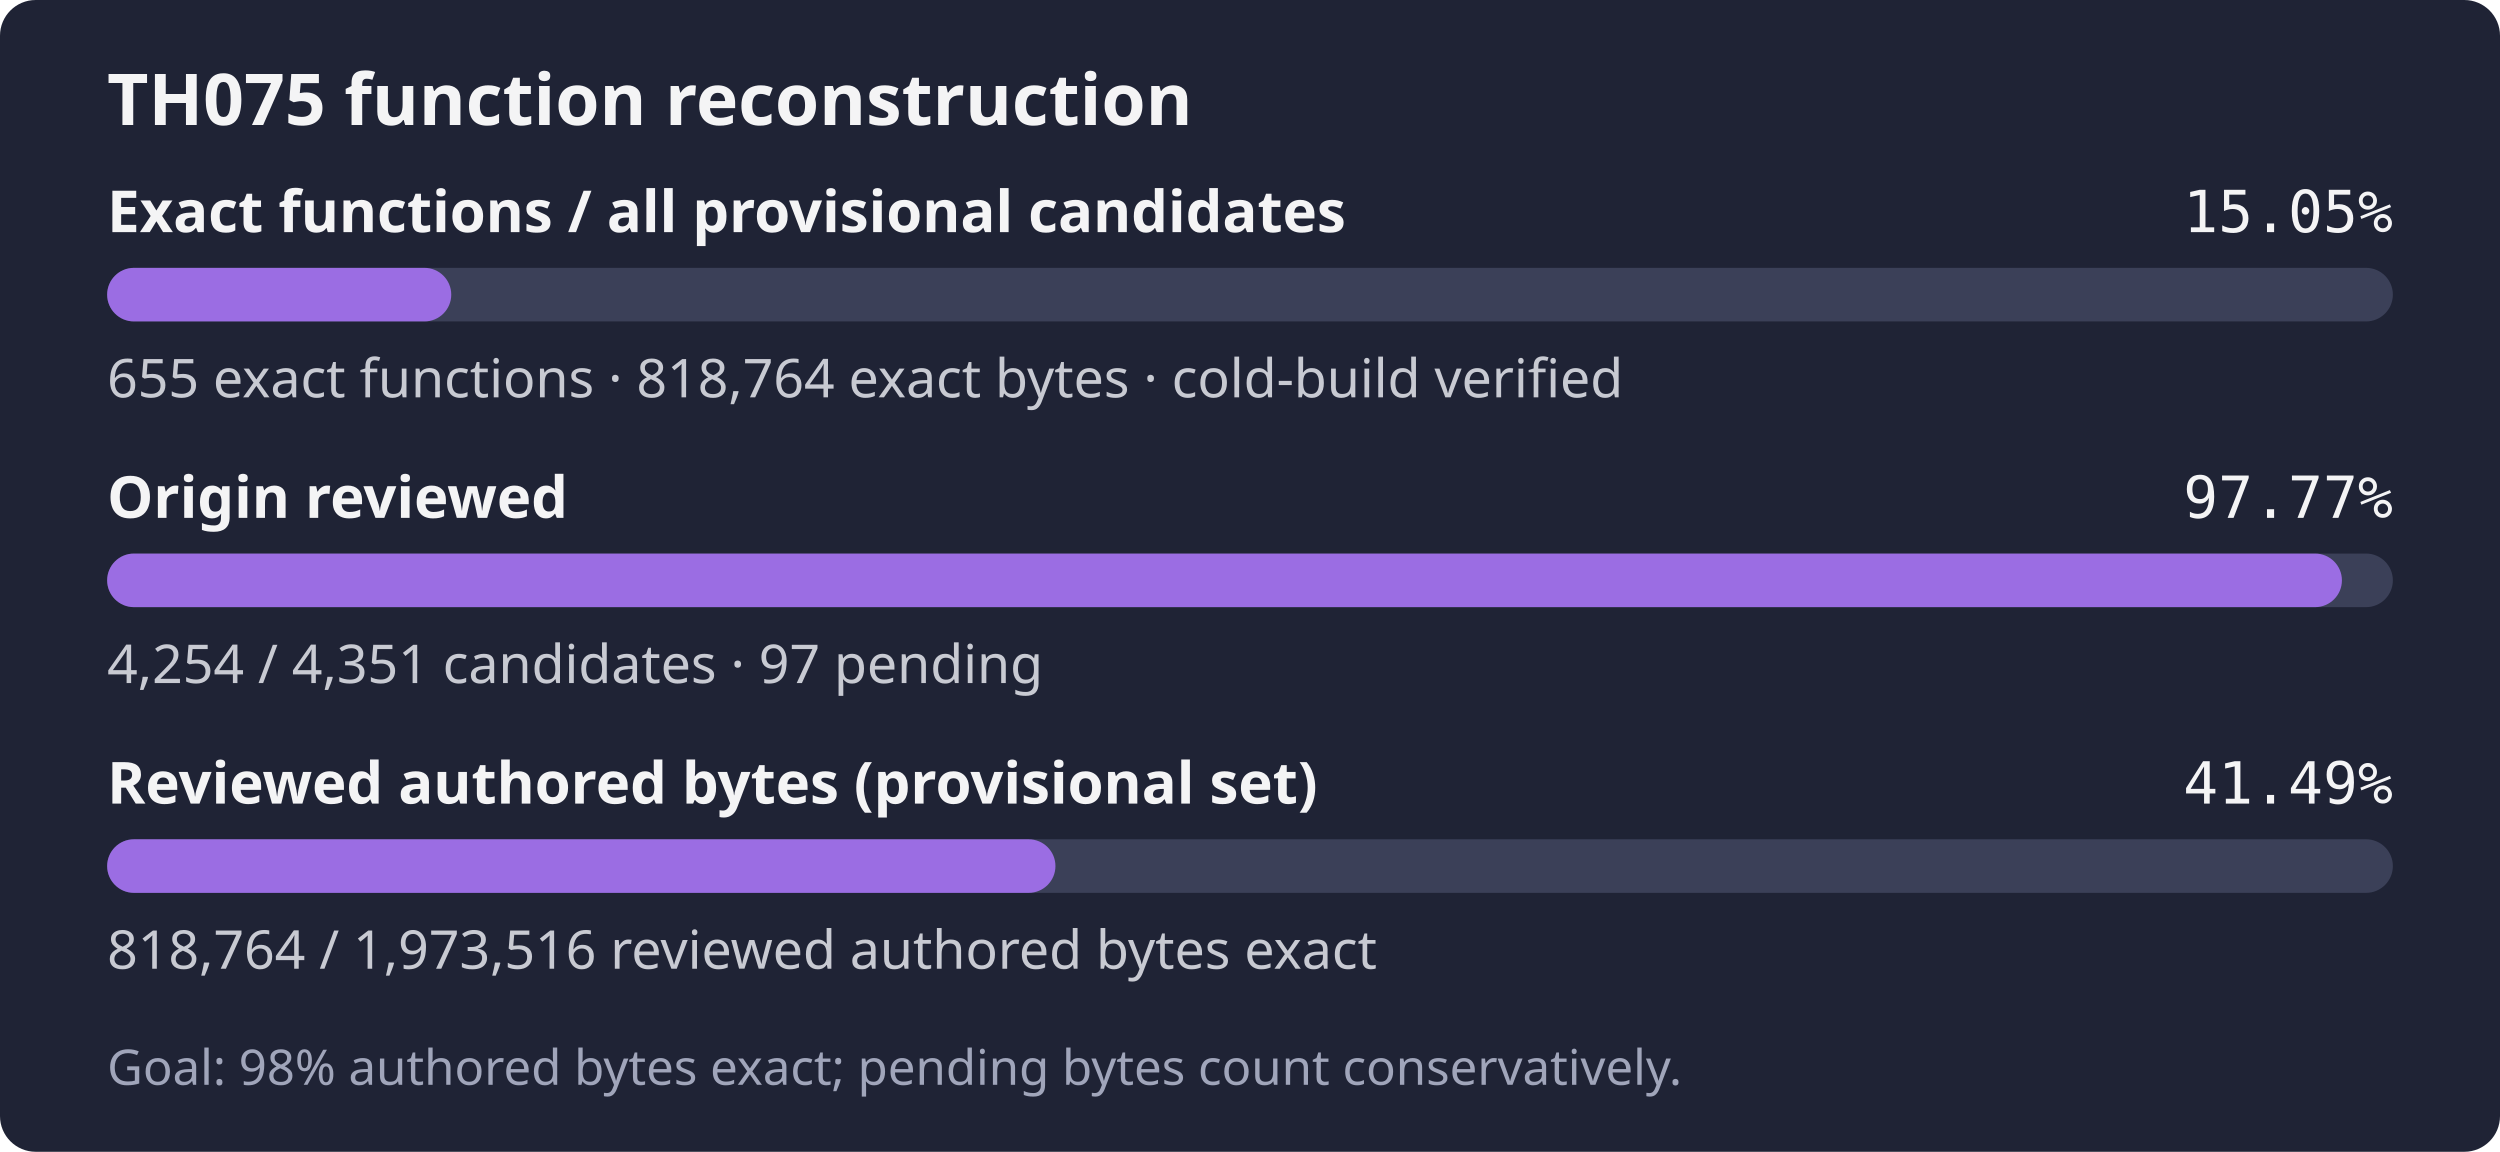
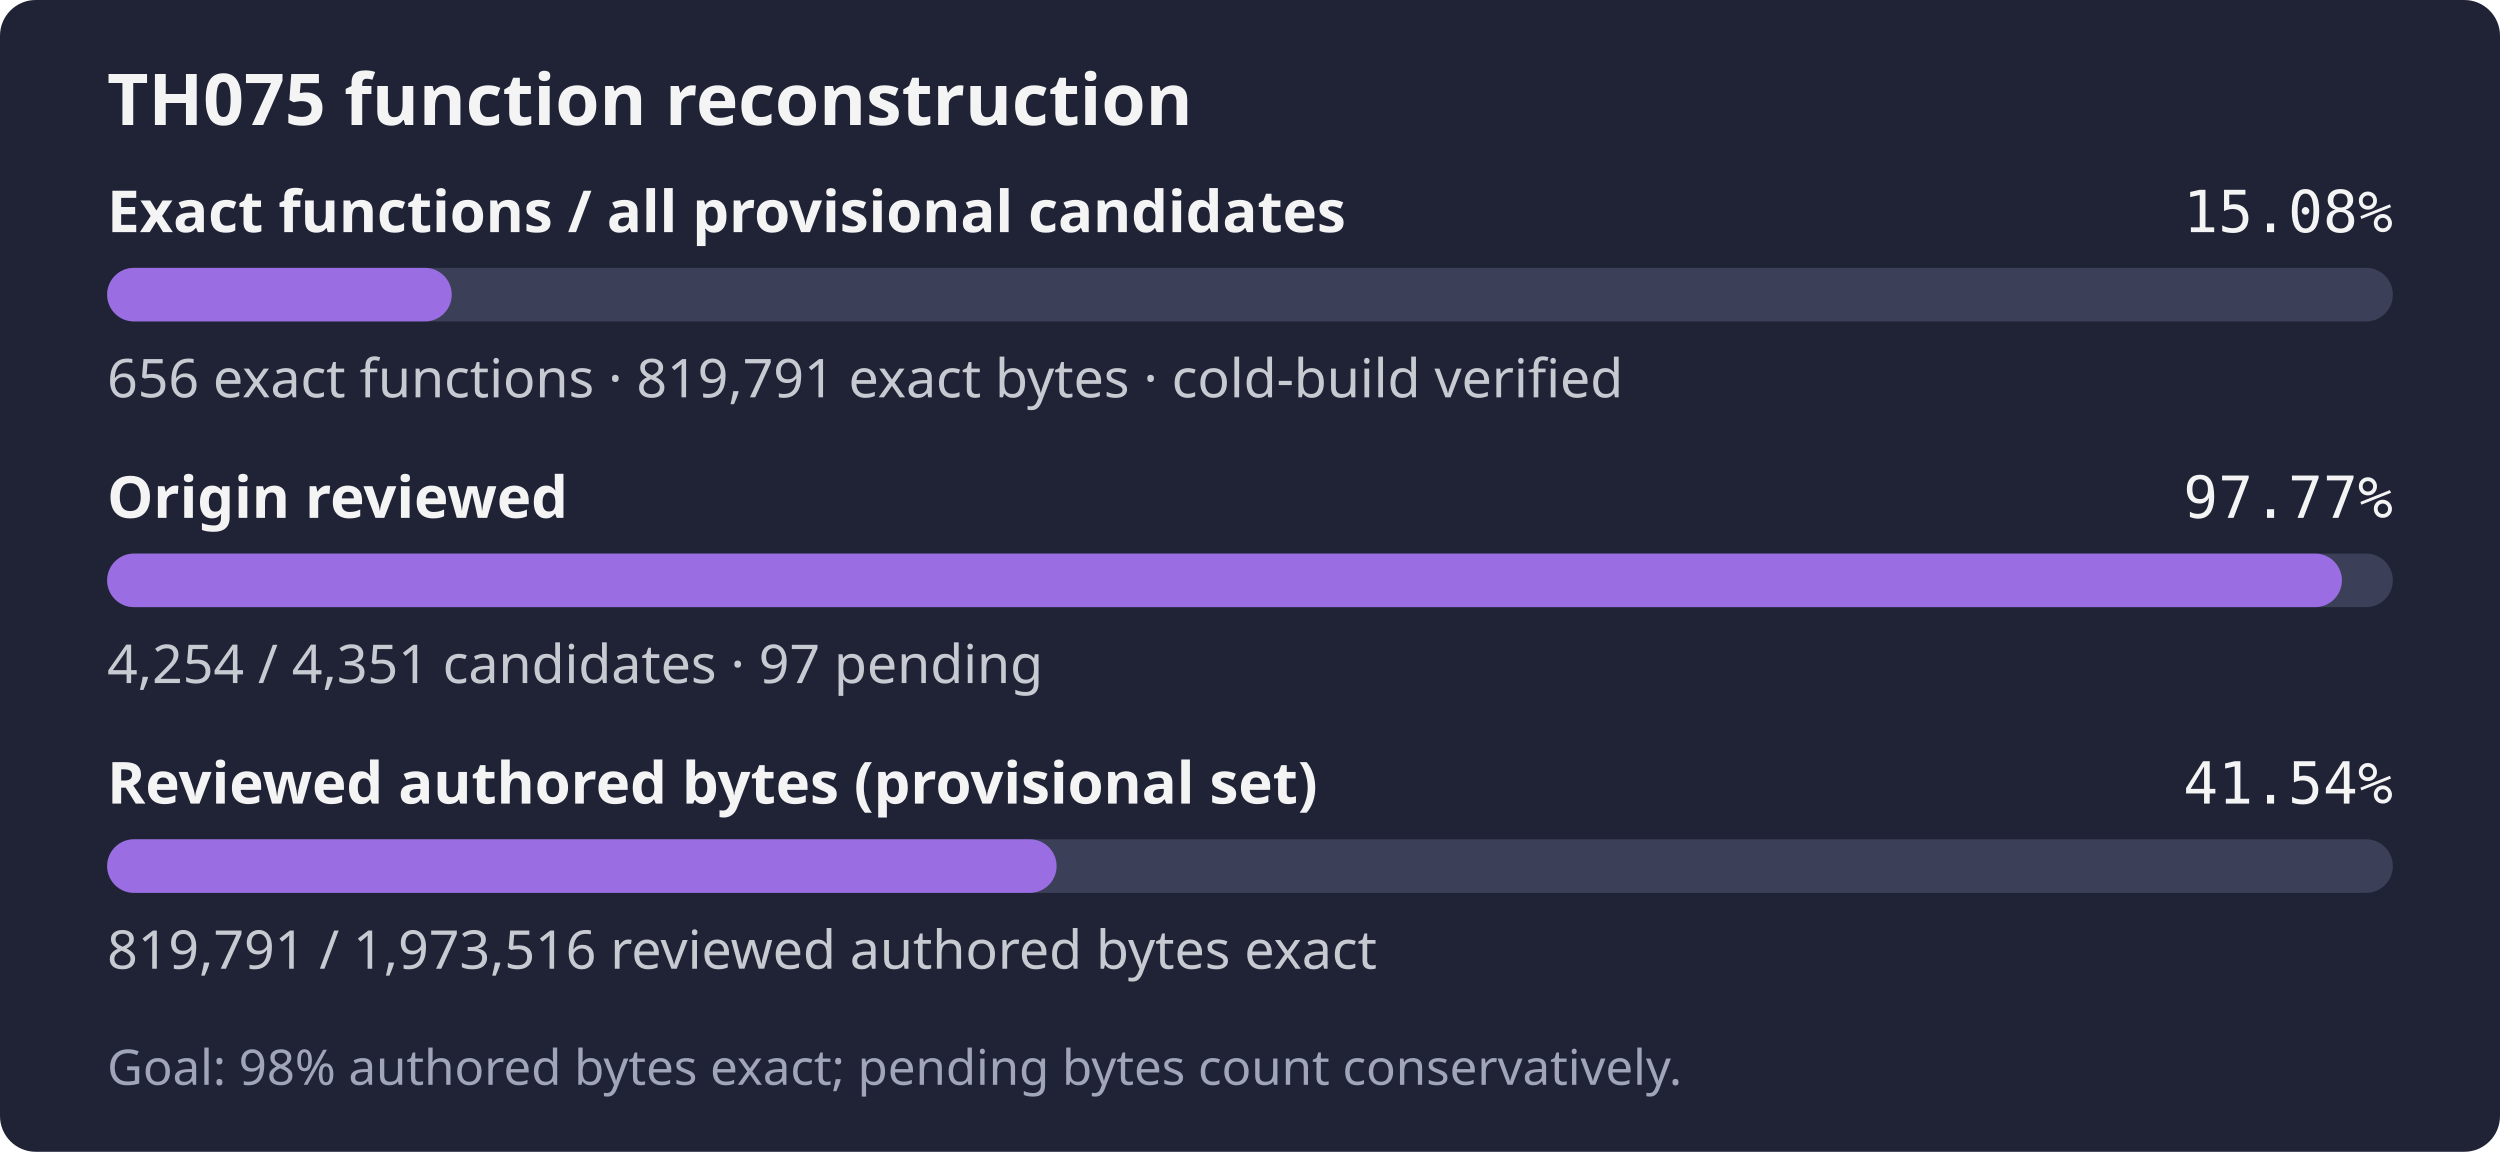
- <svg xmlns="http://www.w3.org/2000/svg" width="560" height="258" role="img" aria-label="TH075: 655 exact functions, 818,764 exact bytes; 4,254 of 4,351 candidates reviewed; Goal: 98% authored bytes exact; pending bytes count conservatively.">
+ <svg xmlns="http://www.w3.org/2000/svg" width="560" height="258" role="img" aria-label="TH075: 656 exact functions, 819,791 exact bytes; 4,254 of 4,351 candidates reviewed; Goal: 98% authored bytes exact; pending bytes count conservatively.">
  <rect width="560" height="258" rx="8" fill="#1f2335" />
  <text x="24" y="28" fill="#f4f4f5" font-family="sans-serif" font-size="16" font-weight="600">TH075 function reconstruction</text>
  <text x="24" y="52" fill="#f4f4f5" font-family="sans-serif" font-size="13" font-weight="600">Exact functions / all provisional candidates</text>
-   <text x="536" y="52" fill="#f4f4f5" text-anchor="end" font-family="monospace" font-size="13">15.05%</text>
+   <text x="536" y="52" fill="#f4f4f5" text-anchor="end" font-family="monospace" font-size="13">15.08%</text>
  <rect x="24" y="60" width="512" height="12" rx="6" fill="#3b4058" />
-   <rect x="24" y="60" width="77.08" height="12" rx="6" fill="#9b6de3" />
-   <text x="24" y="89" fill="#c8cad2" font-family="sans-serif" font-size="12">655 exact functions · 818,764 exact bytes · cold-build verified</text>
+   <rect x="24" y="60" width="77.19" height="12" rx="6" fill="#9b6de3" />
+   <text x="24" y="89" fill="#c8cad2" font-family="sans-serif" font-size="12">656 exact functions · 819,791 exact bytes · cold-build verified</text>
  <text x="24" y="116" fill="#f4f4f5" font-family="sans-serif" font-size="13" font-weight="600">Origin reviewed</text>
  <text x="536" y="116" fill="#f4f4f5" text-anchor="end" font-family="monospace" font-size="13">97.77%</text>
  <rect x="24" y="124" width="512" height="12" rx="6" fill="#3b4058" />
  <rect x="24" y="124" width="500.59" height="12" rx="6" fill="#9b6de3" />
  <text x="24" y="153" fill="#c8cad2" font-family="sans-serif" font-size="12">4,254 / 4,351 candidates · 97 pending</text>
  <text x="24" y="180" fill="#f4f4f5" font-family="sans-serif" font-size="13" font-weight="600">Reviewed authored bytes (provisional set)</text>
-   <text x="536" y="180" fill="#f4f4f5" text-anchor="end" font-family="monospace" font-size="13">41.49%</text>
+   <text x="536" y="180" fill="#f4f4f5" text-anchor="end" font-family="monospace" font-size="13">41.54%</text>
  <rect x="24" y="188" width="512" height="12" rx="6" fill="#3b4058" />
-   <rect x="24" y="188" width="212.42" height="12" rx="6" fill="#9b6de3" />
-   <text x="24" y="217" fill="#c8cad2" font-family="sans-serif" font-size="12">818,764 / 1,973,516 reviewed authored bytes exact</text>
+   <rect x="24" y="188" width="212.68" height="12" rx="6" fill="#9b6de3" />
+   <text x="24" y="217" fill="#c8cad2" font-family="sans-serif" font-size="12">819,791 / 1,973,516 reviewed authored bytes exact</text>
  <text x="24" y="243" fill="#a0a5ba" font-family="sans-serif" font-size="11">Goal: 98% authored bytes exact; pending bytes count conservatively.</text>
</svg>
